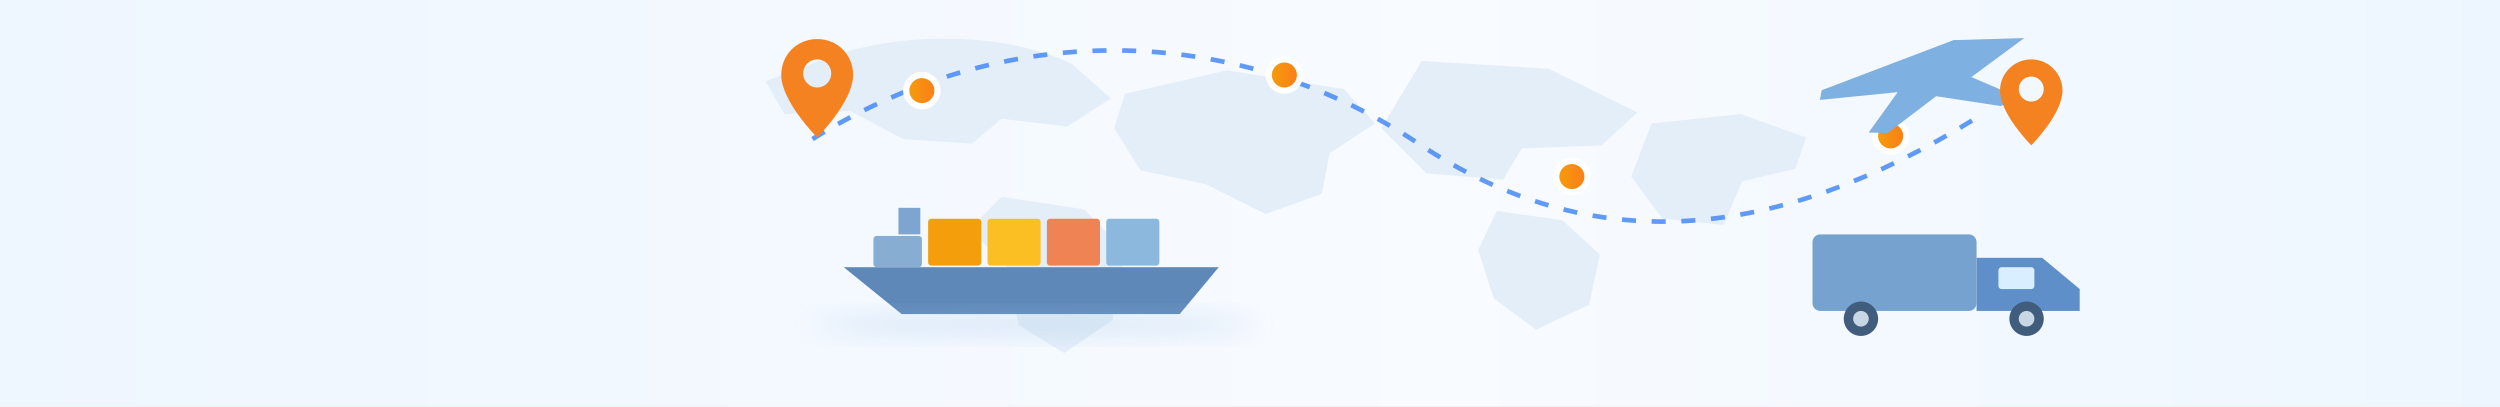
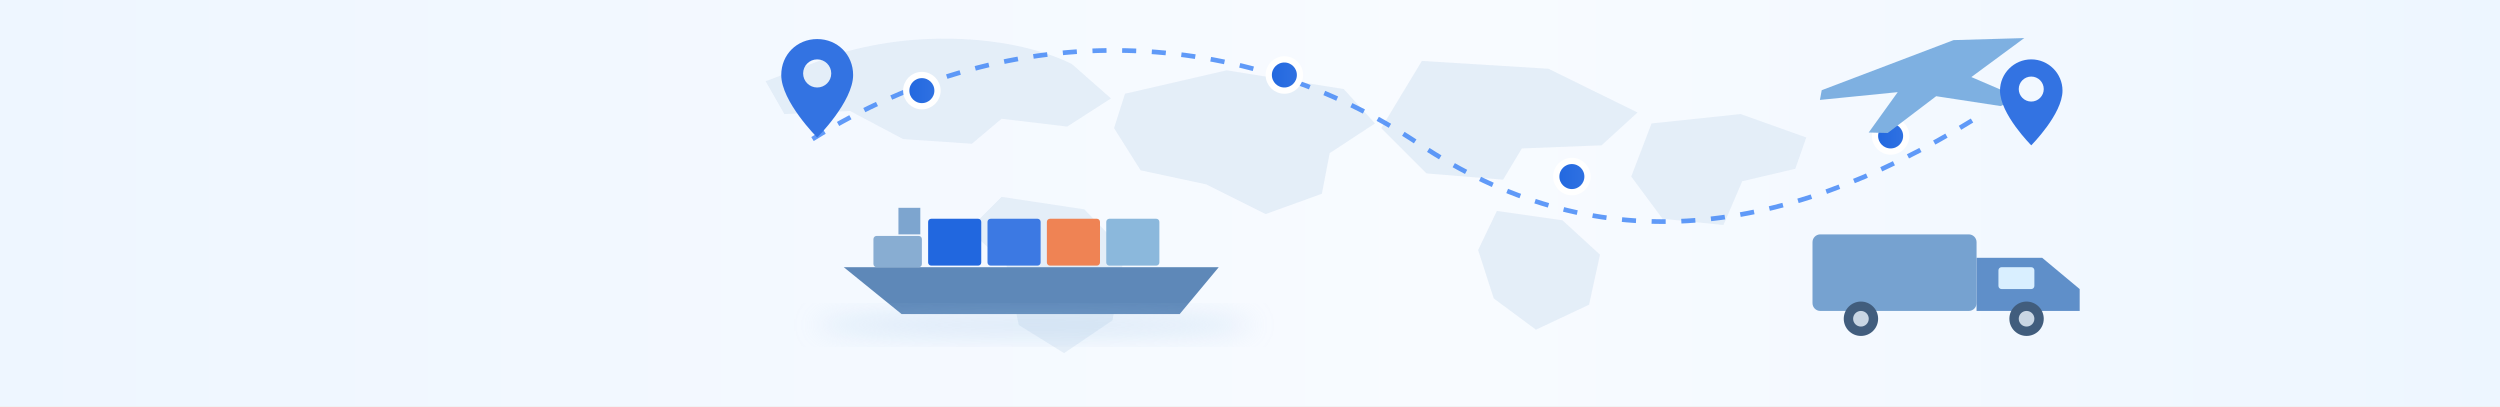
<svg xmlns="http://www.w3.org/2000/svg" viewBox="0 0 1600 260" role="img" aria-labelledby="title desc">
  <defs>
    <linearGradient id="bg" x1="0" x2="1">
      <stop offset="0" stop-color="#eef6ff" />
      <stop offset=".58" stop-color="#f8fbff" />
      <stop offset="1" stop-color="#edf6ff" />
    </linearGradient>
    <linearGradient id="sea" x1="0" x2="1">
      <stop offset="0" stop-color="#8db9e8" />
      <stop offset="1" stop-color="#5f8fc9" />
    </linearGradient>
    <linearGradient id="orange" x1="0" x2="1">
-       <stop offset="0" stop-color="#f59e0b" />
-       <stop offset="1" stop-color="#fb7c18" />
+       <stop offset="0" stop-color="#2167DF" />
+       <stop offset="1" stop-color="#3172E2" />
    </linearGradient>
    <filter id="soft" x="-20%" y="-20%" width="140%" height="140%">
      <feGaussianBlur stdDeviation="8" />
    </filter>
  </defs>
  <rect width="1600" height="260" fill="url(#bg)" />
  <g fill="#dfeaf6" opacity=".78">
    <path d="M532 36c54-18 118-13 154 5l25 22-28 18-42-5-19 16-44-3-34-18-42 2-12-21z" />
    <path d="M720 60l65-15 75 12 20 22-29 19-5 26-36 13-38-19-42-9-17-27z" />
    <path d="M910 39l81 5 57 28-23 21-51 2-12 20-49-4-29-29z" />
    <path d="M1057 79l57-6 42 15-7 20-34 8-12 28-39-4-20-27z" />
    <path d="M641 126l53 8 26 27-8 44-31 21-29-18-8-39-24-22z" />
    <path d="M958 135l42 6 24 22-7 32-34 16-27-20-10-31z" />
  </g>
  <path d="M520 89 C650 8 797 18 908 92 S1136 155 1264 76" fill="none" stroke="#3b82f6" stroke-width="3" stroke-dasharray="9 10" opacity=".8" />
  <g fill="url(#orange)" stroke="#fff" stroke-width="4">
    <circle cx="590" cy="58" r="10" />
    <circle cx="822" cy="48" r="10" />
    <circle cx="1006" cy="113" r="10" />
    <circle cx="1210" cy="87" r="10" />
  </g>
  <g transform="translate(540 132)">
    <path d="M0 39h240l-25 30H37L0 39z" fill="#5e88b8" />
-     <rect x="54" y="8" width="34" height="30" rx="2" fill="#f59e0b" />
-     <rect x="92" y="8" width="34" height="30" rx="2" fill="#fbbf24" />
+     <rect x="54" y="8" width="34" height="30" rx="2" fill="#2167DF" />
+     <rect x="92" y="8" width="34" height="30" rx="2" fill="#3C79E3" />
    <rect x="130" y="8" width="34" height="30" rx="2" fill="#ef8354" />
    <rect x="168" y="8" width="34" height="30" rx="2" fill="#8bb8dc" />
    <rect x="19" y="19" width="31" height="20" rx="2" fill="#88add2" />
    <path d="M35 18V1h14v17" fill="#7da5cf" />
    <ellipse cx="122" cy="76" rx="140" ry="10" fill="#9fc3e7" opacity=".25" filter="url(#soft)" />
  </g>
  <g transform="translate(1162 30) rotate(-8)">
    <path d="M0 28l88-20 45 5-37 20 28 17-12 4-40-12-34 19-12-2 22-23-50-2z" fill="#7eb0e1" />
  </g>
  <g transform="translate(1160 150)">
    <rect x="0" y="0" width="105" height="49" rx="5" fill="#76a2d0" />
    <path d="M105 15h42l24 20v14h-66z" fill="#5f8fc9" />
    <rect x="119" y="21" width="23" height="14" rx="2" fill="#d9efff" />
    <circle cx="31" cy="54" r="11" fill="#415d7d" />
    <circle cx="137" cy="54" r="11" fill="#415d7d" />
    <circle cx="31" cy="54" r="5" fill="#c9d6e4" />
    <circle cx="137" cy="54" r="5" fill="#c9d6e4" />
  </g>
-   <g fill="#f58220">
+   <g fill="#3373E2">
    <path d="M500 48c0-13 10-23 23-23s23 10 23 23c0 17-23 40-23 40s-23-23-23-40zm23 8a9 9 0 100-18 9 9 0 000 18z" />
    <path d="M1280 58c0-11 9-20 20-20s20 9 20 20c0 15-20 35-20 35s-20-20-20-35zm20 7a8 8 0 100-16 8 8 0 000 16z" />
  </g>
</svg>
